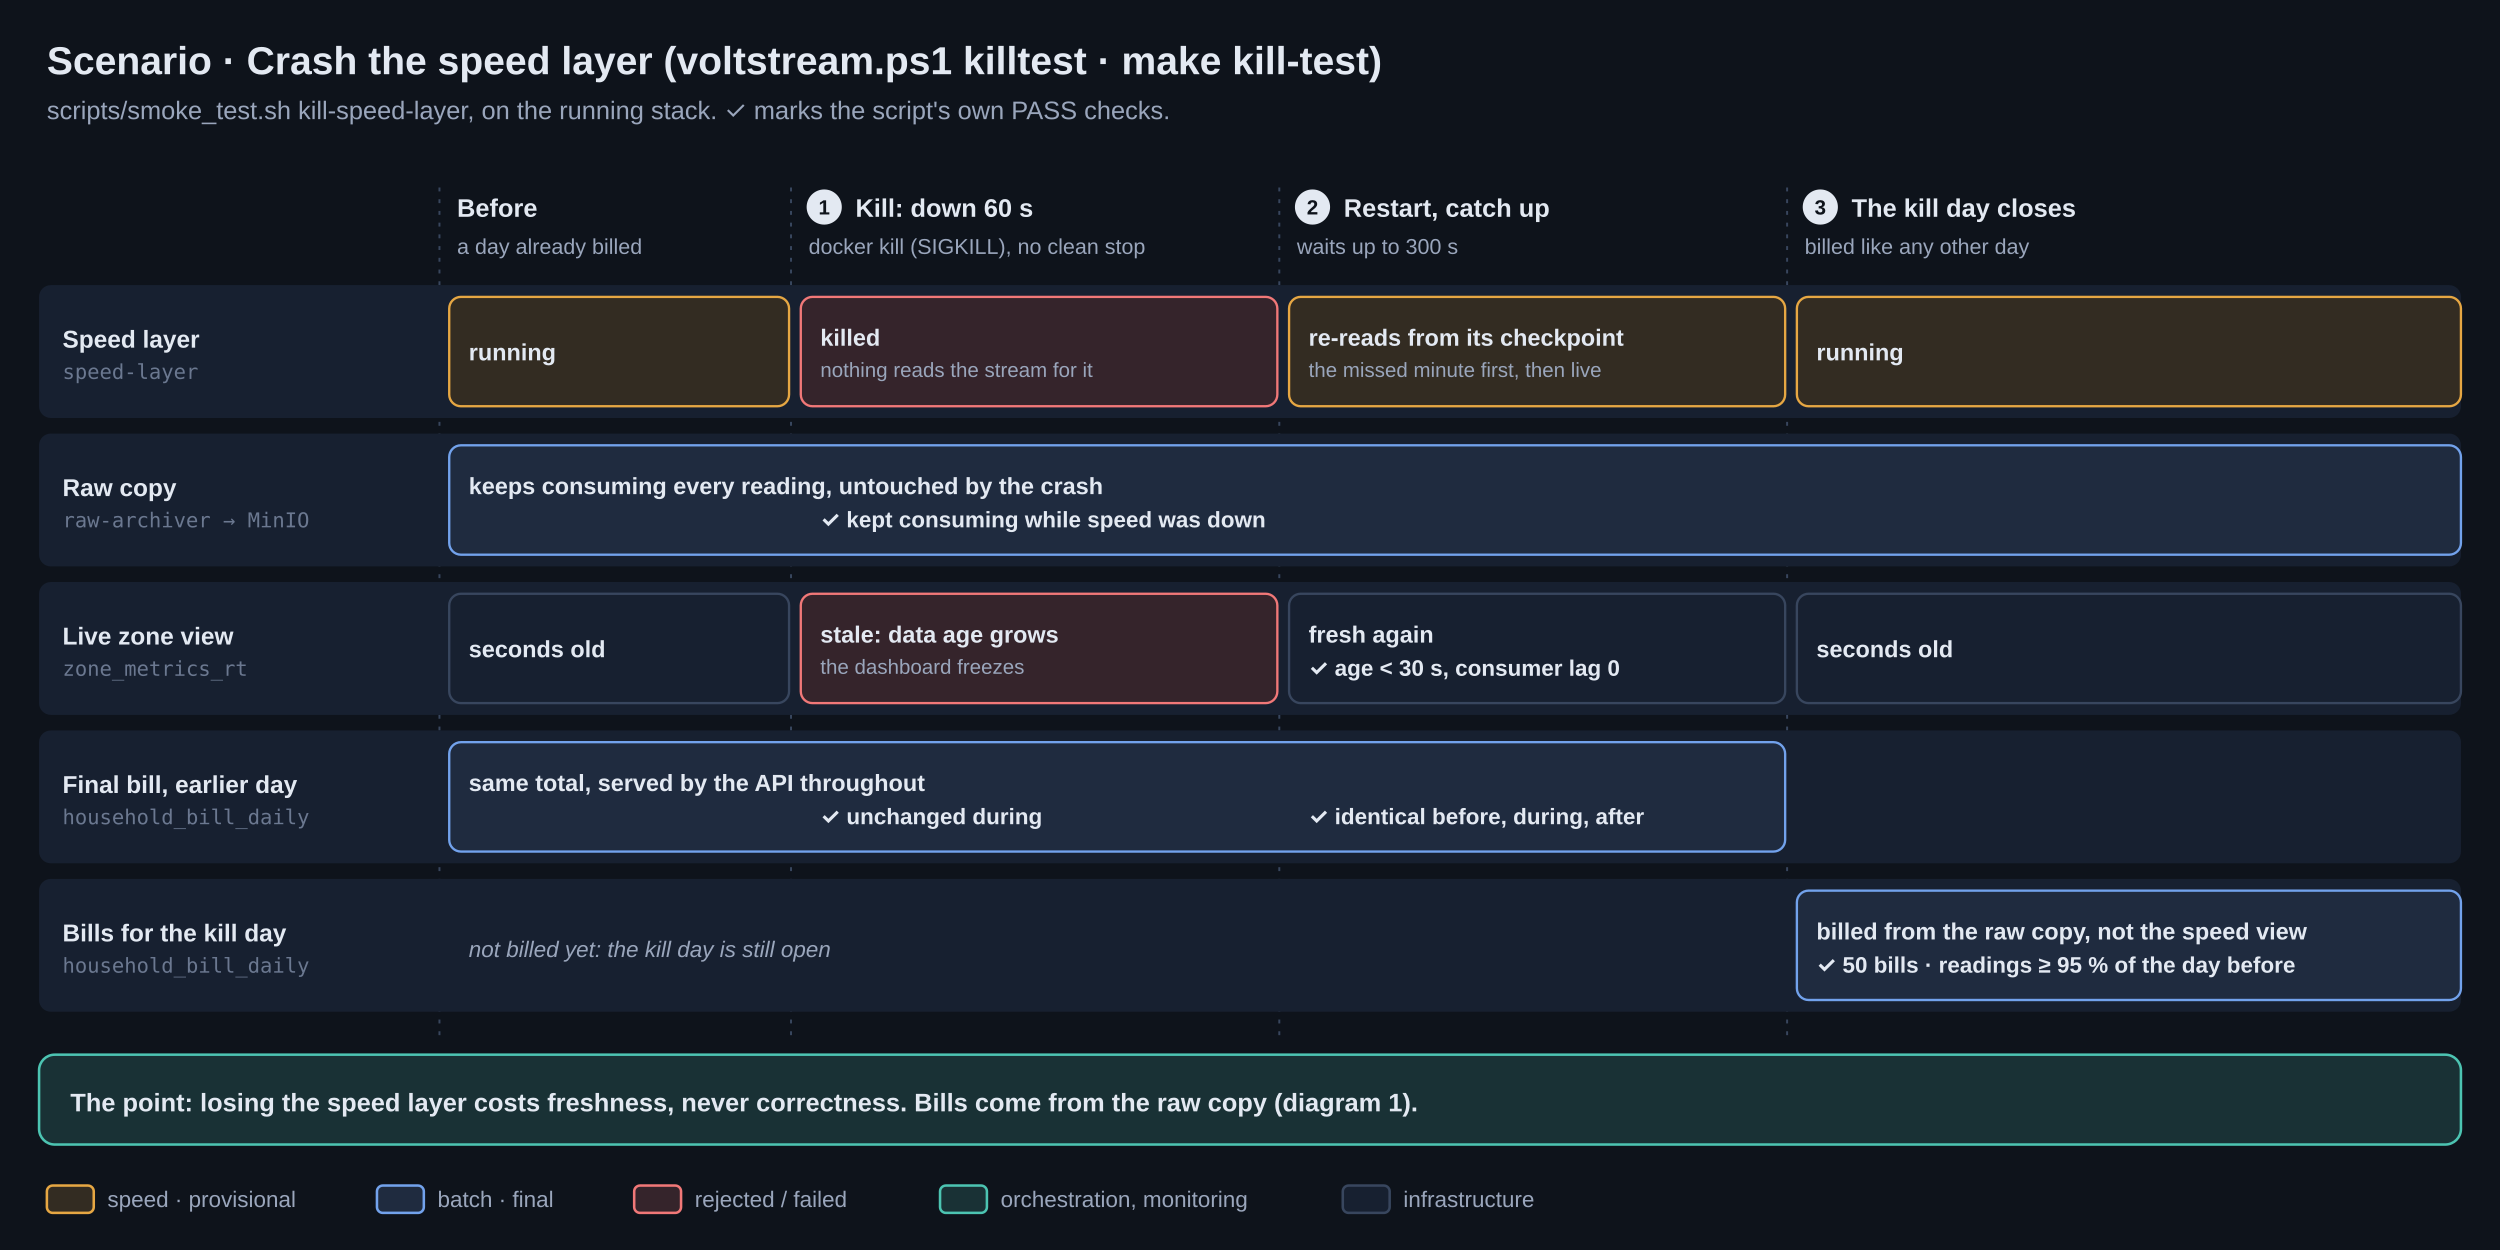
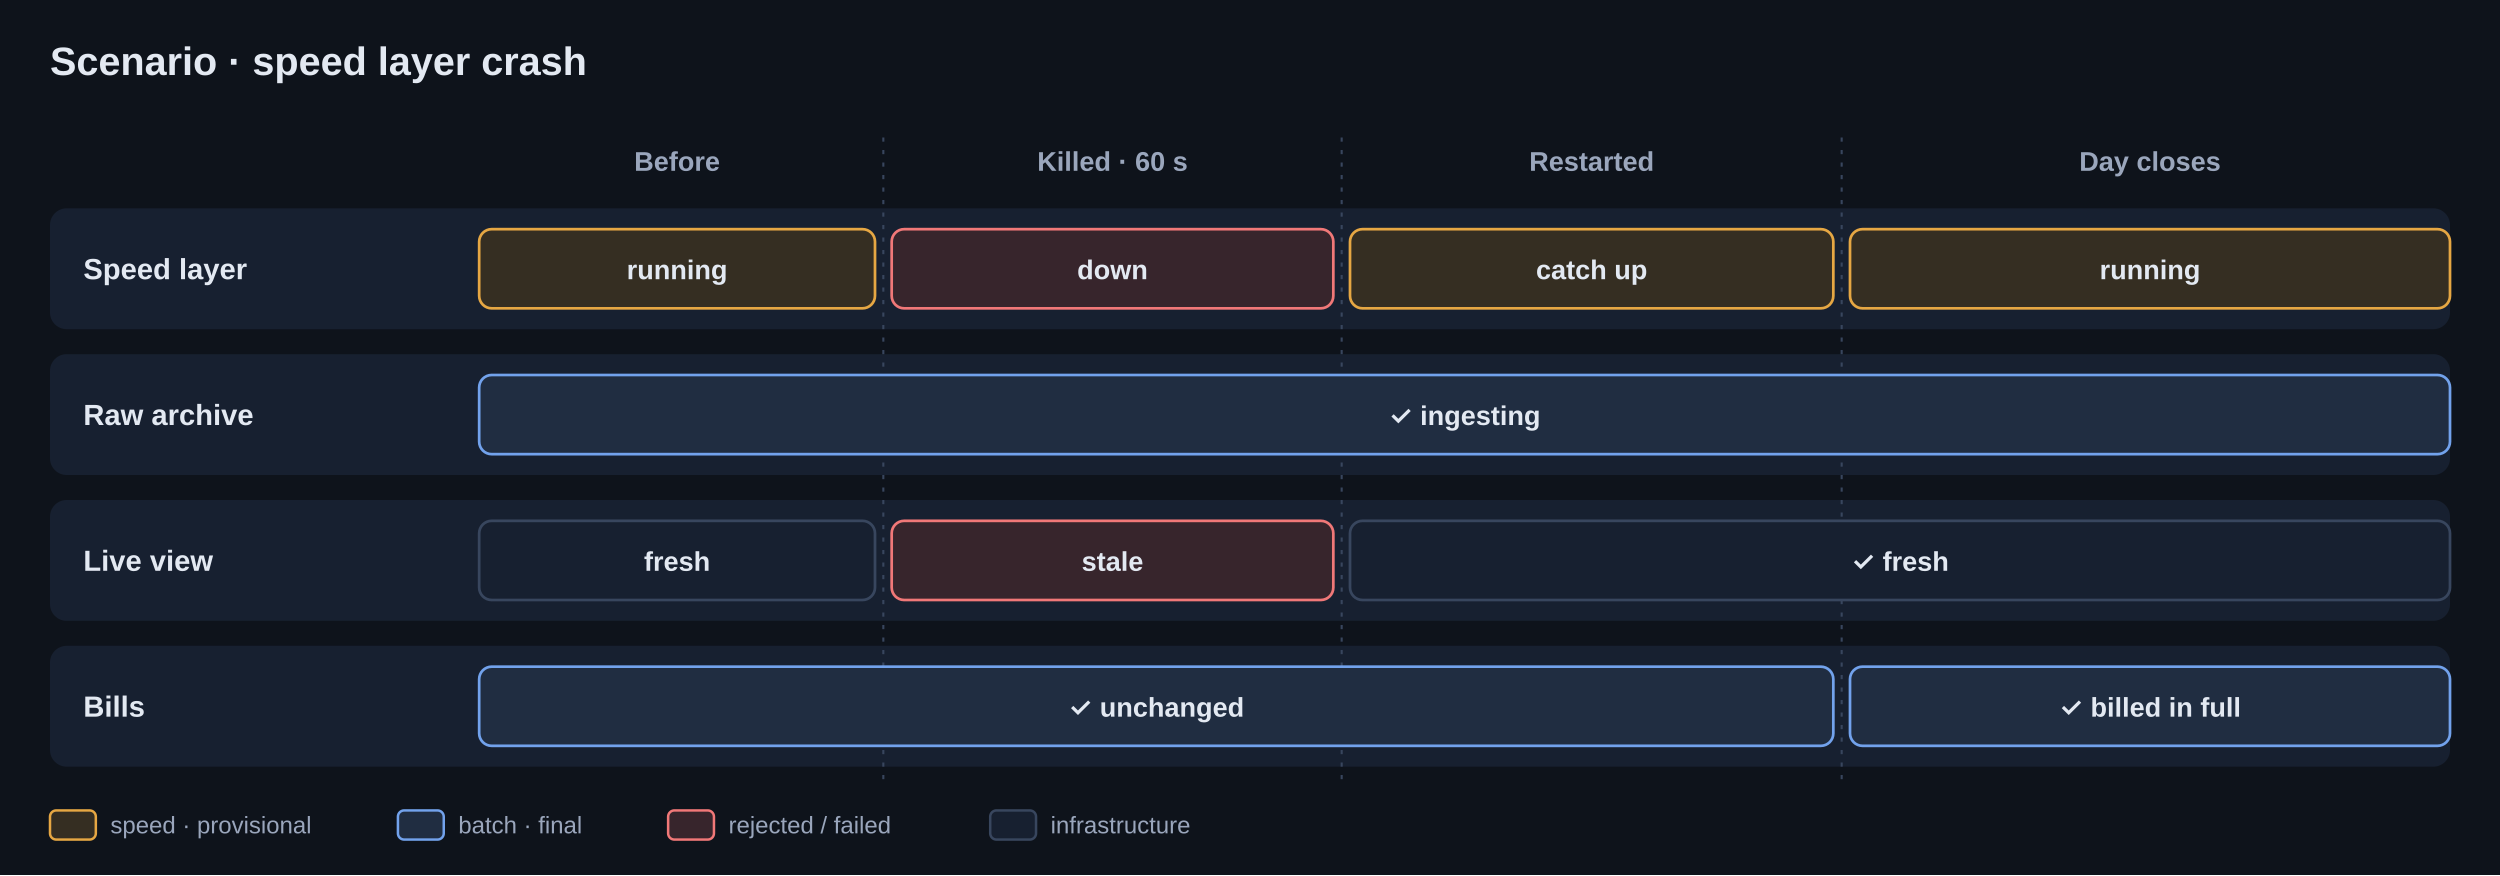
- <svg xmlns="http://www.w3.org/2000/svg" width="1280" height="640" viewBox="0 0 1280 640" role="img" aria-labelledby="title desc">
+ <svg xmlns="http://www.w3.org/2000/svg" width="1200" height="420" viewBox="0 0 1200 420" role="img" aria-labelledby="title desc">
  <defs />
-   <rect width="1280" height="640" fill="#0e131b" />
-   <text x="24.0" y="38.0" font-family="'Segoe UI', -apple-system, BlinkMacSystemFont, 'Helvetica Neue', Arial, sans-serif" font-size="20" font-weight="650" fill="#e3e9f2" text-anchor="start">Scenario · Crash the speed layer   (voltstream.ps1 killtest · make kill-test)</text>
-   <text x="24.0" y="61.0" font-family="'Segoe UI', -apple-system, BlinkMacSystemFont, 'Helvetica Neue', Arial, sans-serif" font-size="13" font-weight="400" fill="#9aa6bc" text-anchor="start">scripts/smoke_test.sh kill-speed-layer, on the running stack. ✓ marks the script's own PASS checks.</text>
-   <text x="234.0" y="111.0" font-family="'Segoe UI', -apple-system, BlinkMacSystemFont, 'Helvetica Neue', Arial, sans-serif" font-size="13" font-weight="700" fill="#e3e9f2" text-anchor="start">Before</text>
-   <text x="234.0" y="130.0" font-family="'Segoe UI', -apple-system, BlinkMacSystemFont, 'Helvetica Neue', Arial, sans-serif" font-size="11" font-weight="400" fill="#9aa6bc" text-anchor="start">a day already billed</text>
-   <line x1="225" y1="96" x2="225" y2="530" stroke="#38465e" stroke-width="1" stroke-dasharray="2 4" />
-   <circle cx="422.0" cy="106.0" r="9" fill="#e3e9f2" />
-   <text x="422.0" y="109.8" font-family="'Segoe UI', -apple-system, BlinkMacSystemFont, 'Helvetica Neue', Arial, sans-serif" font-size="10.5" font-weight="700" fill="#0e131b" text-anchor="middle">1</text>
-   <text x="438.0" y="111.0" font-family="'Segoe UI', -apple-system, BlinkMacSystemFont, 'Helvetica Neue', Arial, sans-serif" font-size="13" font-weight="700" fill="#e3e9f2" text-anchor="start">Kill: down 60 s</text>
-   <text x="414.0" y="130.0" font-family="'Segoe UI', -apple-system, BlinkMacSystemFont, 'Helvetica Neue', Arial, sans-serif" font-size="11" font-weight="400" fill="#9aa6bc" text-anchor="start">docker kill (SIGKILL), no clean stop</text>
-   <line x1="405" y1="96" x2="405" y2="530" stroke="#38465e" stroke-width="1" stroke-dasharray="2 4" />
-   <circle cx="672.0" cy="106.0" r="9" fill="#e3e9f2" />
-   <text x="672.0" y="109.8" font-family="'Segoe UI', -apple-system, BlinkMacSystemFont, 'Helvetica Neue', Arial, sans-serif" font-size="10.5" font-weight="700" fill="#0e131b" text-anchor="middle">2</text>
-   <text x="688.0" y="111.0" font-family="'Segoe UI', -apple-system, BlinkMacSystemFont, 'Helvetica Neue', Arial, sans-serif" font-size="13" font-weight="700" fill="#e3e9f2" text-anchor="start">Restart, catch up</text>
-   <text x="664.0" y="130.0" font-family="'Segoe UI', -apple-system, BlinkMacSystemFont, 'Helvetica Neue', Arial, sans-serif" font-size="11" font-weight="400" fill="#9aa6bc" text-anchor="start">waits up to 300 s</text>
-   <line x1="655" y1="96" x2="655" y2="530" stroke="#38465e" stroke-width="1" stroke-dasharray="2 4" />
-   <circle cx="932.0" cy="106.0" r="9" fill="#e3e9f2" />
-   <text x="932.0" y="109.8" font-family="'Segoe UI', -apple-system, BlinkMacSystemFont, 'Helvetica Neue', Arial, sans-serif" font-size="10.5" font-weight="700" fill="#0e131b" text-anchor="middle">3</text>
-   <text x="948.0" y="111.0" font-family="'Segoe UI', -apple-system, BlinkMacSystemFont, 'Helvetica Neue', Arial, sans-serif" font-size="13" font-weight="700" fill="#e3e9f2" text-anchor="start">The kill day closes</text>
-   <text x="924.0" y="130.0" font-family="'Segoe UI', -apple-system, BlinkMacSystemFont, 'Helvetica Neue', Arial, sans-serif" font-size="11" font-weight="400" fill="#9aa6bc" text-anchor="start">billed like any other day</text>
-   <line x1="915" y1="96" x2="915" y2="530" stroke="#38465e" stroke-width="1" stroke-dasharray="2 4" />
-   <rect x="20.0" y="146.0" width="1240.0" height="68.0" rx="6" fill="#172030" />
-   <text x="32.0" y="178.0" font-family="'Segoe UI', -apple-system, BlinkMacSystemFont, 'Helvetica Neue', Arial, sans-serif" font-size="12.5" font-weight="650" fill="#e3e9f2" text-anchor="start">Speed layer</text>
-   <text x="32.0" y="194.0" font-family="ui-monospace, 'SFMono-Regular', 'Cascadia Mono', Consolas, Menlo, monospace" font-size="10.5" font-weight="400" fill="#6b7890" text-anchor="start">speed-layer</text>
-   <rect x="20.0" y="222.0" width="1240.0" height="68.0" rx="6" fill="#172030" />
-   <text x="32.0" y="254.0" font-family="'Segoe UI', -apple-system, BlinkMacSystemFont, 'Helvetica Neue', Arial, sans-serif" font-size="12.5" font-weight="650" fill="#e3e9f2" text-anchor="start">Raw copy</text>
-   <text x="32.0" y="270.0" font-family="ui-monospace, 'SFMono-Regular', 'Cascadia Mono', Consolas, Menlo, monospace" font-size="10.5" font-weight="400" fill="#6b7890" text-anchor="start">raw-archiver → MinIO</text>
-   <rect x="20.0" y="298.0" width="1240.0" height="68.0" rx="6" fill="#172030" />
-   <text x="32.0" y="330.0" font-family="'Segoe UI', -apple-system, BlinkMacSystemFont, 'Helvetica Neue', Arial, sans-serif" font-size="12.5" font-weight="650" fill="#e3e9f2" text-anchor="start">Live zone view</text>
-   <text x="32.0" y="346.0" font-family="ui-monospace, 'SFMono-Regular', 'Cascadia Mono', Consolas, Menlo, monospace" font-size="10.5" font-weight="400" fill="#6b7890" text-anchor="start">zone_metrics_rt</text>
-   <rect x="20.0" y="374.0" width="1240.0" height="68.0" rx="6" fill="#172030" />
-   <text x="32.0" y="406.0" font-family="'Segoe UI', -apple-system, BlinkMacSystemFont, 'Helvetica Neue', Arial, sans-serif" font-size="12.5" font-weight="650" fill="#e3e9f2" text-anchor="start">Final bill, earlier day</text>
-   <text x="32.0" y="422.0" font-family="ui-monospace, 'SFMono-Regular', 'Cascadia Mono', Consolas, Menlo, monospace" font-size="10.5" font-weight="400" fill="#6b7890" text-anchor="start">household_bill_daily</text>
-   <rect x="20.0" y="450.0" width="1240.0" height="68.0" rx="6" fill="#172030" />
-   <text x="32.0" y="482.0" font-family="'Segoe UI', -apple-system, BlinkMacSystemFont, 'Helvetica Neue', Arial, sans-serif" font-size="12.5" font-weight="650" fill="#e3e9f2" text-anchor="start">Bills for the kill day</text>
-   <text x="32.0" y="498.0" font-family="ui-monospace, 'SFMono-Regular', 'Cascadia Mono', Consolas, Menlo, monospace" font-size="10.5" font-weight="400" fill="#6b7890" text-anchor="start">household_bill_daily</text>
-   <rect x="230.0" y="152.0" width="174.0" height="56.0" rx="6" fill="#332c22" stroke="#e6a743" stroke-width="1.2" />
-   <text x="240.0" y="184.5" font-family="'Segoe UI', -apple-system, BlinkMacSystemFont, 'Helvetica Neue', Arial, sans-serif" font-size="12" font-weight="600" fill="#e3e9f2" text-anchor="start">running</text>
-   <rect x="410.0" y="152.0" width="244.0" height="56.0" rx="6" fill="#35242b" stroke="#f17878" stroke-width="1.2" />
-   <text x="420.0" y="177.0" font-family="'Segoe UI', -apple-system, BlinkMacSystemFont, 'Helvetica Neue', Arial, sans-serif" font-size="12" font-weight="600" fill="#e3e9f2" text-anchor="start">killed</text>
-   <text x="420.0" y="193.0" font-family="'Segoe UI', -apple-system, BlinkMacSystemFont, 'Helvetica Neue', Arial, sans-serif" font-size="10.5" font-weight="400" fill="#9aa6bc" text-anchor="start">nothing reads the stream for it</text>
-   <rect x="660.0" y="152.0" width="254.0" height="56.0" rx="6" fill="#332c22" stroke="#e6a743" stroke-width="1.2" />
-   <text x="670.0" y="177.0" font-family="'Segoe UI', -apple-system, BlinkMacSystemFont, 'Helvetica Neue', Arial, sans-serif" font-size="12" font-weight="600" fill="#e3e9f2" text-anchor="start">re-reads from its checkpoint</text>
-   <text x="670.0" y="193.0" font-family="'Segoe UI', -apple-system, BlinkMacSystemFont, 'Helvetica Neue', Arial, sans-serif" font-size="10.5" font-weight="400" fill="#9aa6bc" text-anchor="start">the missed minute first, then live</text>
-   <rect x="920.0" y="152.0" width="340.0" height="56.0" rx="6" fill="#332c22" stroke="#e6a743" stroke-width="1.2" />
-   <text x="930.0" y="184.5" font-family="'Segoe UI', -apple-system, BlinkMacSystemFont, 'Helvetica Neue', Arial, sans-serif" font-size="12" font-weight="600" fill="#e3e9f2" text-anchor="start">running</text>
-   <rect x="230.0" y="228.0" width="1030.0" height="56.0" rx="6" fill="#1f2b3f" stroke="#72a2ec" stroke-width="1.2" />
-   <text x="240.0" y="253.0" font-family="'Segoe UI', -apple-system, BlinkMacSystemFont, 'Helvetica Neue', Arial, sans-serif" font-size="12" font-weight="600" fill="#e3e9f2" text-anchor="start">keeps consuming every reading, untouched by the crash</text>
-   <text x="240.0" y="269.0" font-family="'Segoe UI', -apple-system, BlinkMacSystemFont, 'Helvetica Neue', Arial, sans-serif" font-size="10.5" font-weight="400" fill="#9aa6bc" text-anchor="start"> </text>
-   <text x="420.0" y="270.0" font-family="'Segoe UI', -apple-system, BlinkMacSystemFont, 'Helvetica Neue', Arial, sans-serif" font-size="11.5" font-weight="700" fill="#e3e9f2" text-anchor="start">✓ kept consuming while speed was down</text>
-   <rect x="230.0" y="304.0" width="174.0" height="56.0" rx="6" fill="#172030" stroke="#38465e" stroke-width="1.2" />
-   <text x="240.0" y="336.5" font-family="'Segoe UI', -apple-system, BlinkMacSystemFont, 'Helvetica Neue', Arial, sans-serif" font-size="12" font-weight="600" fill="#e3e9f2" text-anchor="start">seconds old</text>
-   <rect x="410.0" y="304.0" width="244.0" height="56.0" rx="6" fill="#35242b" stroke="#f17878" stroke-width="1.2" />
-   <text x="420.0" y="329.0" font-family="'Segoe UI', -apple-system, BlinkMacSystemFont, 'Helvetica Neue', Arial, sans-serif" font-size="12" font-weight="600" fill="#e3e9f2" text-anchor="start">stale: data age grows</text>
-   <text x="420.0" y="345.0" font-family="'Segoe UI', -apple-system, BlinkMacSystemFont, 'Helvetica Neue', Arial, sans-serif" font-size="10.5" font-weight="400" fill="#9aa6bc" text-anchor="start">the dashboard freezes</text>
-   <rect x="660.0" y="304.0" width="254.0" height="56.0" rx="6" fill="#172030" stroke="#38465e" stroke-width="1.2" />
-   <text x="670.0" y="329.0" font-family="'Segoe UI', -apple-system, BlinkMacSystemFont, 'Helvetica Neue', Arial, sans-serif" font-size="12" font-weight="600" fill="#e3e9f2" text-anchor="start">fresh again</text>
-   <text x="670.0" y="345.0" font-family="'Segoe UI', -apple-system, BlinkMacSystemFont, 'Helvetica Neue', Arial, sans-serif" font-size="10.5" font-weight="400" fill="#9aa6bc" text-anchor="start"> </text>
-   <text x="670.0" y="346.0" font-family="'Segoe UI', -apple-system, BlinkMacSystemFont, 'Helvetica Neue', Arial, sans-serif" font-size="11.5" font-weight="700" fill="#e3e9f2" text-anchor="start">✓ age &lt; 30 s, consumer lag 0</text>
-   <rect x="920.0" y="304.0" width="340.0" height="56.0" rx="6" fill="#172030" stroke="#38465e" stroke-width="1.2" />
-   <text x="930.0" y="336.5" font-family="'Segoe UI', -apple-system, BlinkMacSystemFont, 'Helvetica Neue', Arial, sans-serif" font-size="12" font-weight="600" fill="#e3e9f2" text-anchor="start">seconds old</text>
-   <rect x="230.0" y="380.0" width="684.0" height="56.0" rx="6" fill="#1f2b3f" stroke="#72a2ec" stroke-width="1.2" />
-   <text x="240.0" y="405.0" font-family="'Segoe UI', -apple-system, BlinkMacSystemFont, 'Helvetica Neue', Arial, sans-serif" font-size="12" font-weight="600" fill="#e3e9f2" text-anchor="start">same total, served by the API throughout</text>
-   <text x="240.0" y="421.0" font-family="'Segoe UI', -apple-system, BlinkMacSystemFont, 'Helvetica Neue', Arial, sans-serif" font-size="10.5" font-weight="400" fill="#9aa6bc" text-anchor="start"> </text>
-   <text x="420.0" y="422.0" font-family="'Segoe UI', -apple-system, BlinkMacSystemFont, 'Helvetica Neue', Arial, sans-serif" font-size="11.5" font-weight="700" fill="#e3e9f2" text-anchor="start">✓ unchanged during</text>
-   <text x="670.0" y="422.0" font-family="'Segoe UI', -apple-system, BlinkMacSystemFont, 'Helvetica Neue', Arial, sans-serif" font-size="11.5" font-weight="700" fill="#e3e9f2" text-anchor="start">✓ identical before, during, after</text>
-   <text x="240.0" y="490.0" font-family="'Segoe UI', -apple-system, BlinkMacSystemFont, 'Helvetica Neue', Arial, sans-serif" font-size="11.5" font-weight="400" fill="#9aa6bc" text-anchor="start" font-style="italic">not billed yet: the kill day is still open</text>
-   <rect x="920.0" y="456.0" width="340.0" height="56.0" rx="6" fill="#1f2b3f" stroke="#72a2ec" stroke-width="1.2" />
-   <text x="930.0" y="481.0" font-family="'Segoe UI', -apple-system, BlinkMacSystemFont, 'Helvetica Neue', Arial, sans-serif" font-size="12" font-weight="600" fill="#e3e9f2" text-anchor="start">billed from the raw copy, not the speed view</text>
-   <text x="930.0" y="497.0" font-family="'Segoe UI', -apple-system, BlinkMacSystemFont, 'Helvetica Neue', Arial, sans-serif" font-size="10.5" font-weight="400" fill="#9aa6bc" text-anchor="start"> </text>
-   <text x="930.0" y="498.0" font-family="'Segoe UI', -apple-system, BlinkMacSystemFont, 'Helvetica Neue', Arial, sans-serif" font-size="11.5" font-weight="700" fill="#e3e9f2" text-anchor="start">✓ 50 bills · readings ≥ 95 % of the day before</text>
-   <rect x="20.0" y="540.0" width="1240.0" height="46.0" rx="8" fill="#193135" stroke="#4cc4b2" stroke-width="1.3" />
-   <text x="36.0" y="569.0" font-family="'Segoe UI', -apple-system, BlinkMacSystemFont, 'Helvetica Neue', Arial, sans-serif" font-size="13" font-weight="600" fill="#e3e9f2" text-anchor="start">The point: losing the speed layer costs freshness, never correctness. Bills come from the raw copy (diagram 1).</text>
-   <rect x="24.0" y="607.0" width="24.0" height="14.0" rx="3" fill="#332c22" stroke="#e6a743" stroke-width="1.3" />
-   <text x="55.0" y="618.0" font-family="'Segoe UI', -apple-system, BlinkMacSystemFont, 'Helvetica Neue', Arial, sans-serif" font-size="11.5" font-weight="400" fill="#9aa6bc" text-anchor="start">speed · provisional</text>
-   <rect x="193.0" y="607.0" width="24.0" height="14.0" rx="3" fill="#1f2b3f" stroke="#72a2ec" stroke-width="1.3" />
-   <text x="224.0" y="618.0" font-family="'Segoe UI', -apple-system, BlinkMacSystemFont, 'Helvetica Neue', Arial, sans-serif" font-size="11.5" font-weight="400" fill="#9aa6bc" text-anchor="start">batch · final</text>
-   <rect x="324.7" y="607.0" width="24.0" height="14.0" rx="3" fill="#35242b" stroke="#f17878" stroke-width="1.3" />
-   <text x="355.7" y="618.0" font-family="'Segoe UI', -apple-system, BlinkMacSystemFont, 'Helvetica Neue', Arial, sans-serif" font-size="11.5" font-weight="400" fill="#9aa6bc" text-anchor="start">rejected / failed</text>
-   <rect x="481.3" y="607.0" width="24.0" height="14.0" rx="3" fill="#193135" stroke="#4cc4b2" stroke-width="1.3" />
-   <text x="512.3" y="618.0" font-family="'Segoe UI', -apple-system, BlinkMacSystemFont, 'Helvetica Neue', Arial, sans-serif" font-size="11.5" font-weight="400" fill="#9aa6bc" text-anchor="start">orchestration, monitoring</text>
-   <rect x="687.5" y="607.0" width="24.0" height="14.0" rx="3" fill="#172030" stroke="#38465e" stroke-width="1.3" />
-   <text x="718.5" y="618.0" font-family="'Segoe UI', -apple-system, BlinkMacSystemFont, 'Helvetica Neue', Arial, sans-serif" font-size="11.5" font-weight="400" fill="#9aa6bc" text-anchor="start">infrastructure</text>
+   <rect width="1200" height="420" fill="#0e131b" />
+   <text x="24.0" y="36.0" font-family="'Segoe UI', -apple-system, BlinkMacSystemFont, 'Helvetica Neue', Arial, sans-serif" font-size="19" font-weight="650" fill="#e3e9f2" text-anchor="start">Scenario · speed layer crash</text>
+   <text x="325.0" y="82.0" font-family="'Segoe UI', -apple-system, BlinkMacSystemFont, 'Helvetica Neue', Arial, sans-serif" font-size="13" font-weight="700" fill="#9aa6bc" text-anchor="middle">Before</text>
+   <text x="534.0" y="82.0" font-family="'Segoe UI', -apple-system, BlinkMacSystemFont, 'Helvetica Neue', Arial, sans-serif" font-size="13" font-weight="700" fill="#9aa6bc" text-anchor="middle">Killed · 60 s</text>
+   <text x="764.0" y="82.0" font-family="'Segoe UI', -apple-system, BlinkMacSystemFont, 'Helvetica Neue', Arial, sans-serif" font-size="13" font-weight="700" fill="#9aa6bc" text-anchor="middle">Restarted</text>
+   <text x="1032.0" y="82.0" font-family="'Segoe UI', -apple-system, BlinkMacSystemFont, 'Helvetica Neue', Arial, sans-serif" font-size="13" font-weight="700" fill="#9aa6bc" text-anchor="middle">Day closes</text>
+   <rect x="24.0" y="100.0" width="1152.0" height="58.0" rx="8" fill="#172030" />
+   <text x="40.0" y="134.0" font-family="'Segoe UI', -apple-system, BlinkMacSystemFont, 'Helvetica Neue', Arial, sans-serif" font-size="14" font-weight="650" fill="#e3e9f2" text-anchor="start">Speed layer</text>
+   <rect x="24.0" y="170.0" width="1152.0" height="58.0" rx="8" fill="#172030" />
+   <text x="40.0" y="204.0" font-family="'Segoe UI', -apple-system, BlinkMacSystemFont, 'Helvetica Neue', Arial, sans-serif" font-size="14" font-weight="650" fill="#e3e9f2" text-anchor="start">Raw archive</text>
+   <rect x="24.0" y="240.0" width="1152.0" height="58.0" rx="8" fill="#172030" />
+   <text x="40.0" y="274.0" font-family="'Segoe UI', -apple-system, BlinkMacSystemFont, 'Helvetica Neue', Arial, sans-serif" font-size="14" font-weight="650" fill="#e3e9f2" text-anchor="start">Live view</text>
+   <rect x="24.0" y="310.0" width="1152.0" height="58.0" rx="8" fill="#172030" />
+   <text x="40.0" y="344.0" font-family="'Segoe UI', -apple-system, BlinkMacSystemFont, 'Helvetica Neue', Arial, sans-serif" font-size="14" font-weight="650" fill="#e3e9f2" text-anchor="start">Bills</text>
+   <line x1="424" y1="66" x2="424" y2="374" stroke="#38465e" stroke-dasharray="2 4" />
+   <line x1="644" y1="66" x2="644" y2="374" stroke="#38465e" stroke-dasharray="2 4" />
+   <line x1="884" y1="66" x2="884" y2="374" stroke="#38465e" stroke-dasharray="2 4" />
+   <rect x="230.0" y="110.0" width="190.0" height="38.0" rx="6" fill="#352e22" stroke="#e6a743" stroke-width="1.3" />
+   <text x="325.0" y="134.0" font-family="'Segoe UI', -apple-system, BlinkMacSystemFont, 'Helvetica Neue', Arial, sans-serif" font-size="13" font-weight="600" fill="#e3e9f2" text-anchor="middle">running</text>
+   <rect x="428.0" y="110.0" width="212.0" height="38.0" rx="6" fill="#37252c" stroke="#f17878" stroke-width="1.3" />
+   <text x="534.0" y="134.0" font-family="'Segoe UI', -apple-system, BlinkMacSystemFont, 'Helvetica Neue', Arial, sans-serif" font-size="13" font-weight="600" fill="#e3e9f2" text-anchor="middle">down</text>
+   <rect x="648.0" y="110.0" width="232.0" height="38.0" rx="6" fill="#352e22" stroke="#e6a743" stroke-width="1.3" />
+   <text x="764.0" y="134.0" font-family="'Segoe UI', -apple-system, BlinkMacSystemFont, 'Helvetica Neue', Arial, sans-serif" font-size="13" font-weight="600" fill="#e3e9f2" text-anchor="middle">catch up</text>
+   <rect x="888.0" y="110.0" width="288.0" height="38.0" rx="6" fill="#352e22" stroke="#e6a743" stroke-width="1.3" />
+   <text x="1032.0" y="134.0" font-family="'Segoe UI', -apple-system, BlinkMacSystemFont, 'Helvetica Neue', Arial, sans-serif" font-size="13" font-weight="600" fill="#e3e9f2" text-anchor="middle">running</text>
+   <rect x="230.0" y="180.0" width="946.0" height="38.0" rx="6" fill="#202d41" stroke="#72a2ec" stroke-width="1.3" />
+   <text x="703.0" y="204.0" font-family="'Segoe UI', -apple-system, BlinkMacSystemFont, 'Helvetica Neue', Arial, sans-serif" font-size="13" font-weight="600" fill="#e3e9f2" text-anchor="middle">✓ ingesting</text>
+   <rect x="230.0" y="250.0" width="190.0" height="38.0" rx="6" fill="#172030" stroke="#38465e" stroke-width="1.3" />
+   <text x="325.0" y="274.0" font-family="'Segoe UI', -apple-system, BlinkMacSystemFont, 'Helvetica Neue', Arial, sans-serif" font-size="13" font-weight="600" fill="#e3e9f2" text-anchor="middle">fresh</text>
+   <rect x="428.0" y="250.0" width="212.0" height="38.0" rx="6" fill="#37252c" stroke="#f17878" stroke-width="1.3" />
+   <text x="534.0" y="274.0" font-family="'Segoe UI', -apple-system, BlinkMacSystemFont, 'Helvetica Neue', Arial, sans-serif" font-size="13" font-weight="600" fill="#e3e9f2" text-anchor="middle">stale</text>
+   <rect x="648.0" y="250.0" width="528.0" height="38.0" rx="6" fill="#172030" stroke="#38465e" stroke-width="1.3" />
+   <text x="912.0" y="274.0" font-family="'Segoe UI', -apple-system, BlinkMacSystemFont, 'Helvetica Neue', Arial, sans-serif" font-size="13" font-weight="600" fill="#e3e9f2" text-anchor="middle">✓ fresh</text>
+   <rect x="230.0" y="320.0" width="650.0" height="38.0" rx="6" fill="#202d41" stroke="#72a2ec" stroke-width="1.3" />
+   <text x="555.0" y="344.0" font-family="'Segoe UI', -apple-system, BlinkMacSystemFont, 'Helvetica Neue', Arial, sans-serif" font-size="13" font-weight="600" fill="#e3e9f2" text-anchor="middle">✓ unchanged</text>
+   <rect x="888.0" y="320.0" width="288.0" height="38.0" rx="6" fill="#202d41" stroke="#72a2ec" stroke-width="1.3" />
+   <text x="1032.0" y="344.0" font-family="'Segoe UI', -apple-system, BlinkMacSystemFont, 'Helvetica Neue', Arial, sans-serif" font-size="13" font-weight="600" fill="#e3e9f2" text-anchor="middle">✓ billed in full</text>
+   <rect x="24.0" y="389.0" width="22.0" height="14.0" rx="3" fill="#352e22" stroke="#e6a743" stroke-width="1.2" />
+   <text x="53.0" y="400.0" font-family="'Segoe UI', -apple-system, BlinkMacSystemFont, 'Helvetica Neue', Arial, sans-serif" font-size="11.5" font-weight="400" fill="#9aa6bc" text-anchor="start">speed · provisional</text>
+   <rect x="191.0" y="389.0" width="22.0" height="14.0" rx="3" fill="#202d41" stroke="#72a2ec" stroke-width="1.2" />
+   <text x="220.0" y="400.0" font-family="'Segoe UI', -apple-system, BlinkMacSystemFont, 'Helvetica Neue', Arial, sans-serif" font-size="11.5" font-weight="400" fill="#9aa6bc" text-anchor="start">batch · final</text>
+   <rect x="320.7" y="389.0" width="22.0" height="14.0" rx="3" fill="#37252c" stroke="#f17878" stroke-width="1.2" />
+   <text x="349.7" y="400.0" font-family="'Segoe UI', -apple-system, BlinkMacSystemFont, 'Helvetica Neue', Arial, sans-serif" font-size="11.5" font-weight="400" fill="#9aa6bc" text-anchor="start">rejected / failed</text>
+   <rect x="475.3" y="389.0" width="22.0" height="14.0" rx="3" fill="#172030" stroke="#38465e" stroke-width="1.2" />
+   <text x="504.3" y="400.0" font-family="'Segoe UI', -apple-system, BlinkMacSystemFont, 'Helvetica Neue', Arial, sans-serif" font-size="11.5" font-weight="400" fill="#9aa6bc" text-anchor="start">infrastructure</text>
</svg>
